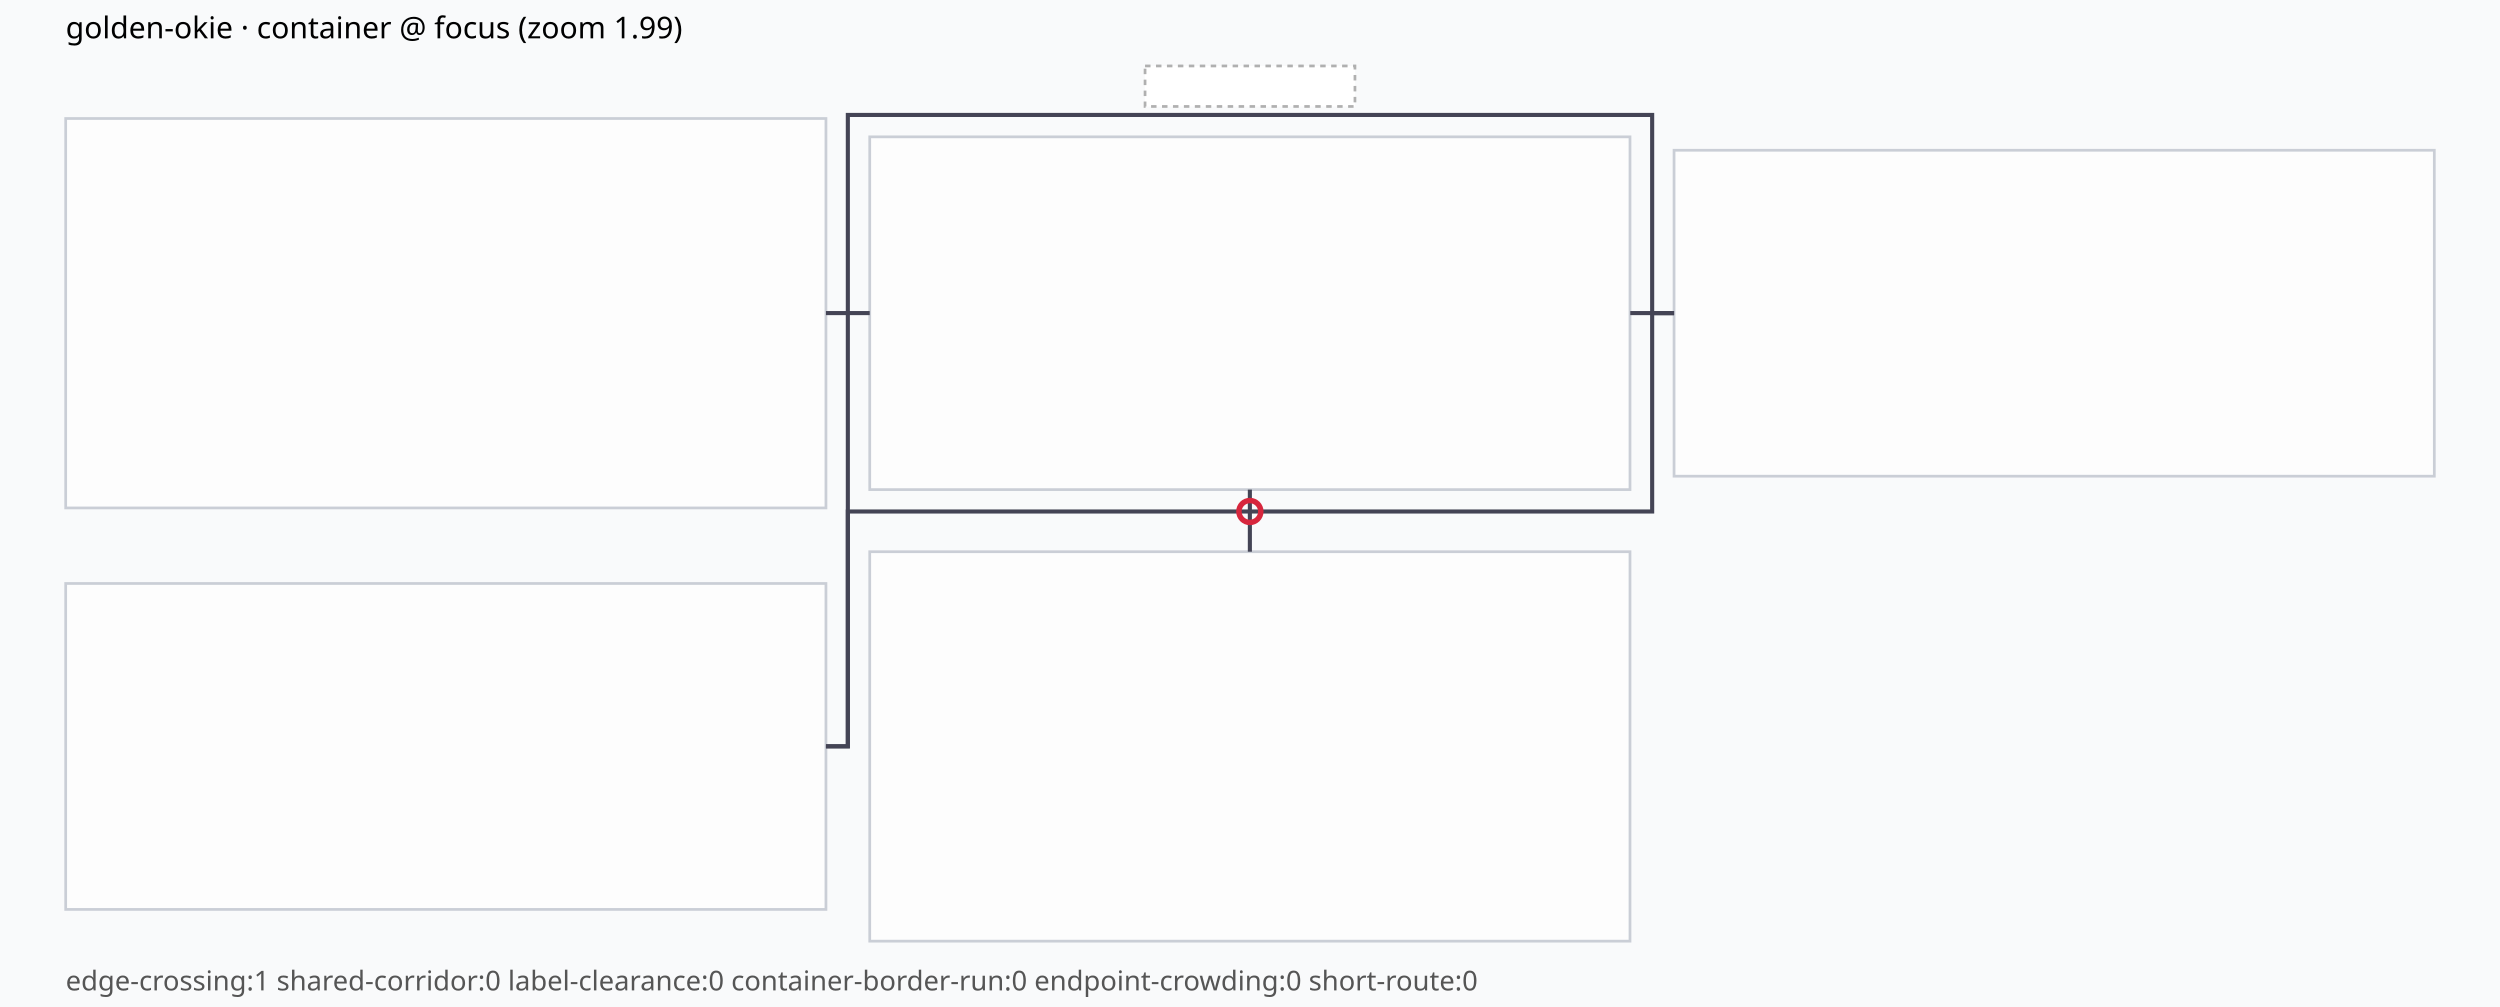
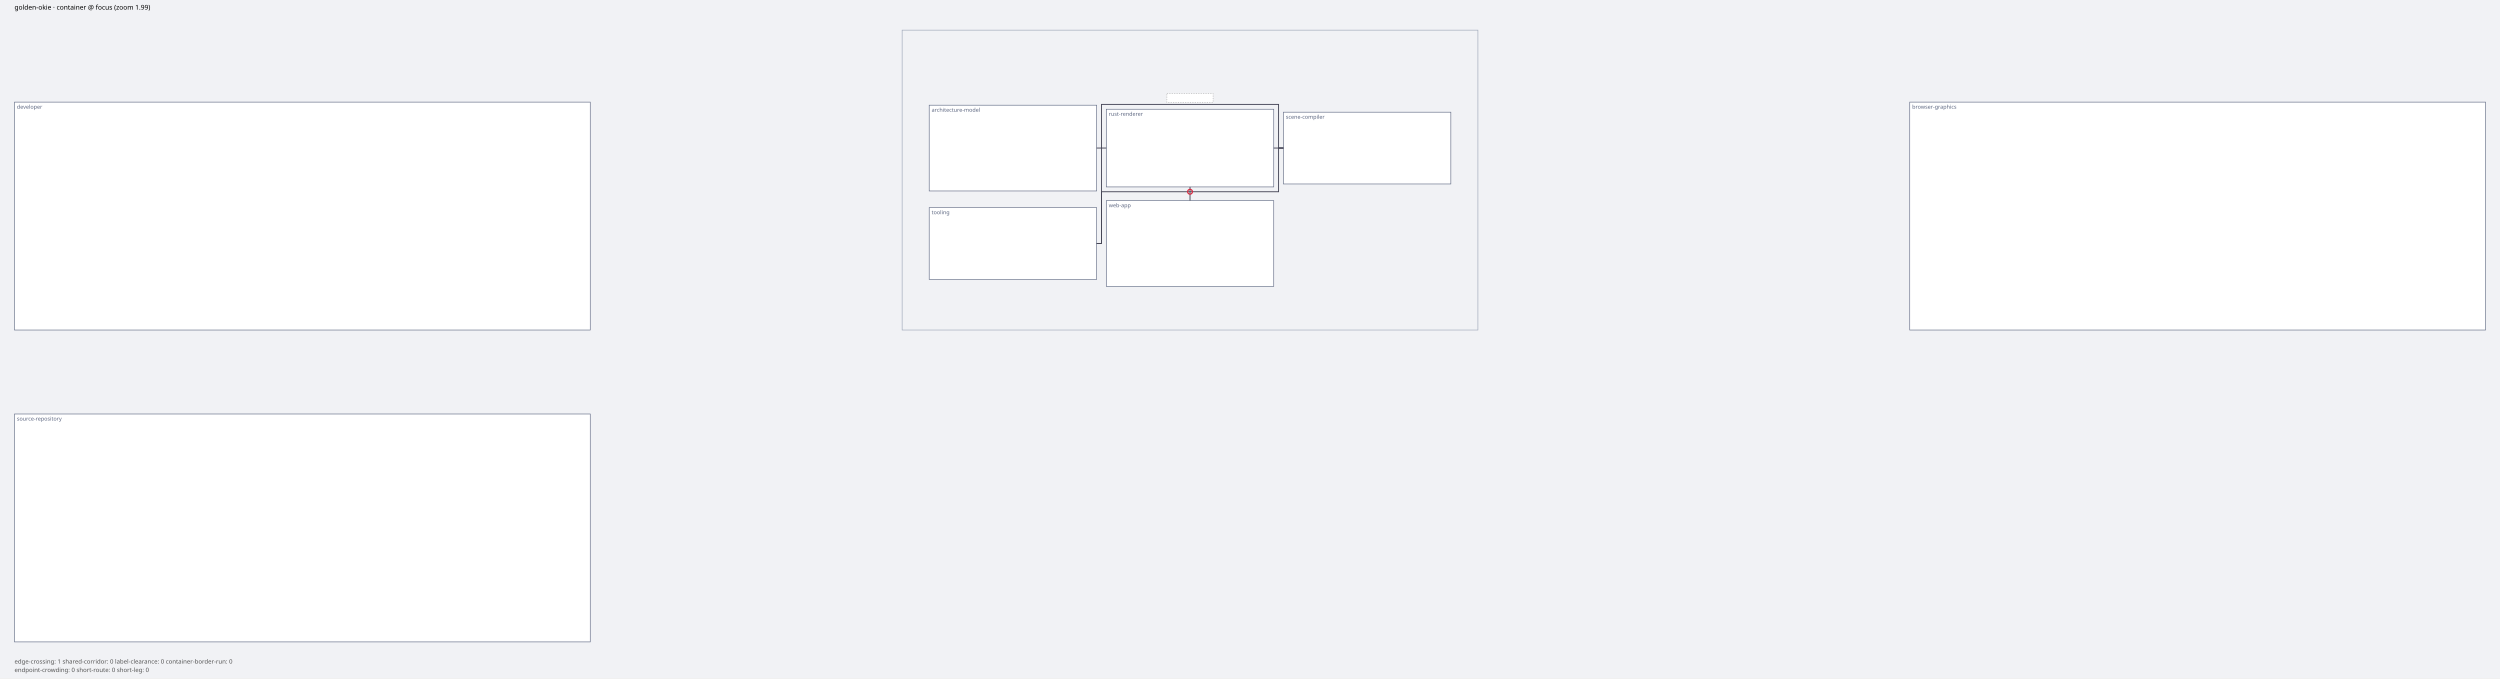
- <svg xmlns="http://www.w3.org/2000/svg" width="913.5" height="367.9" viewBox="0 0 913.5 367.9" font-family="sans-serif" font-size="11">
+ <svg xmlns="http://www.w3.org/2000/svg" width="4147.4" height="1124.9" viewBox="0 0 4147.4 1124.9" font-family="sans-serif" font-size="11">
  <rect width="100%" height="100%" fill="#f1f2f5" />
-   <rect x="-1493.5" y="38.2" width="955.2" height="378.1" fill="#fff" fill-opacity="0.6" stroke="#7a8599" stroke-width="1" />
-   <rect x="24" y="43.3" width="277.8" height="142.3" fill="#fff" fill-opacity="0.6" stroke="#7a8599" stroke-width="1" />
-   <rect x="317.8" y="50" width="277.8" height="128.9" fill="#fff" fill-opacity="0.6" stroke="#7a8599" stroke-width="1" />
-   <rect x="611.7" y="54.9" width="277.8" height="119.1" fill="#fff" fill-opacity="0.6" stroke="#7a8599" stroke-width="1" />
-   <rect x="24" y="213.2" width="277.8" height="119.1" fill="#fff" fill-opacity="0.6" stroke="#7a8599" stroke-width="1" />
-   <rect x="317.8" y="201.6" width="277.8" height="142.3" fill="#fff" fill-opacity="0.6" stroke="#7a8599" stroke-width="1" />
-   <rect x="1650.7" y="38.2" width="955.2" height="378.1" fill="#fff" fill-opacity="0.6" stroke="#7a8599" stroke-width="1" />
-   <rect x="-1493.5" y="555.6" width="955.2" height="378.1" fill="#fff" fill-opacity="0.6" stroke="#7a8599" stroke-width="1" />
-   <rect x="-20.9" y="-81.2" width="955.2" height="497.5" fill="#fff" fill-opacity="0.6" stroke="#7a8599" stroke-width="1" />
-   <rect x="418.4" y="24.1" width="76.7" height="14.8" fill="#fff" stroke="#b0b0b0" stroke-dasharray="2 2" />
-   <polyline points="301.8,114.4 309.8,114.4 309.8,42 603.7,42 603.7,114.4 611.7,114.4" fill="none" stroke="#445" stroke-width="1.5" />
-   <polyline points="611.7,114.4 595.7,114.4" fill="none" stroke="#445" stroke-width="1.5" />
-   <polyline points="301.8,272.7 309.8,272.7 309.8,114.4 317.8,114.4" fill="none" stroke="#445" stroke-width="1.5" />
-   <polyline points="301.8,272.7 309.8,272.7 309.8,186.9 603.7,186.9 603.7,114.4 611.7,114.4" fill="none" stroke="#445" stroke-width="1.5" />
-   <polyline points="456.7,201.6 456.7,178.9" fill="none" stroke="#445" stroke-width="1.5" />
-   <circle cx="456.7" cy="186.9" r="4" fill="none" stroke="#d7263d" stroke-width="2" />
-   <text x="24" y="14">golden-okie · container @ focus (zoom 1.99)</text>
-   <text x="24" y="361.9" font-size="10" fill="#555">edge-crossing:1  shared-corridor:0  label-clearance:0  container-border-run:0  endpoint-crowding:0  short-route:0</text>
+   <rect x="24" y="169.4" width="955.2" height="378.1" fill="#fff" stroke="#5c6680" stroke-width="1" />
+   <text x="28" y="180.4" font-size="9" fill="#5c6680">developer</text>
+   <rect x="3168.2" y="169.4" width="955.2" height="378.1" fill="#fff" stroke="#5c6680" stroke-width="1" />
+   <text x="3172.2" y="180.4" font-size="9" fill="#5c6680">browser-graphics</text>
+   <rect x="24" y="686.8" width="955.2" height="378.1" fill="#fff" stroke="#5c6680" stroke-width="1" />
+   <text x="28" y="697.8" font-size="9" fill="#5c6680">source-repository</text>
+   <rect x="1496.6" y="50" width="955.2" height="497.5" fill="none" stroke="#9aa3b5" stroke-width="1" />
+   <rect x="1541.5" y="174.5" width="277.8" height="142.3" fill="#fff" stroke="#5c6680" stroke-width="1" />
+   <text x="1545.5" y="185.5" font-size="9" fill="#5c6680">architecture-model</text>
+   <rect x="1835.3" y="181.2" width="277.8" height="128.9" fill="#fff" stroke="#5c6680" stroke-width="1" />
+   <text x="1839.3" y="192.2" font-size="9" fill="#5c6680">rust-renderer</text>
+   <rect x="2129.1" y="186.1" width="277.8" height="119.1" fill="#fff" stroke="#5c6680" stroke-width="1" />
+   <text x="2133.1" y="197.1" font-size="9" fill="#5c6680">scene-compiler</text>
+   <rect x="1541.5" y="344.4" width="277.8" height="119.1" fill="#fff" stroke="#5c6680" stroke-width="1" />
+   <text x="1545.5" y="355.4" font-size="9" fill="#5c6680">tooling</text>
+   <rect x="1835.3" y="332.8" width="277.8" height="142.3" fill="#fff" stroke="#5c6680" stroke-width="1" />
+   <text x="1839.3" y="343.8" font-size="9" fill="#5c6680">web-app</text>
+   <rect x="1935.8" y="155.2" width="76.7" height="14.8" fill="#fff" stroke="#b0b0b0" stroke-dasharray="2 2" />
+   <polyline points="1819.3,245.6 1827.3,245.6 1827.3,173.2 2121.1,173.2 2121.1,245.6 2129.1,245.6" fill="none" stroke="#445" stroke-width="1.5" />
+   <polyline points="2129.1,245.6 2113.1,245.6" fill="none" stroke="#445" stroke-width="1.5" />
+   <polyline points="1819.3,403.9 1827.3,403.9 1827.3,245.6 1835.3,245.6" fill="none" stroke="#445" stroke-width="1.5" />
+   <polyline points="1819.3,403.9 1827.3,403.9 1827.3,318.1 2121.1,318.1 2121.1,245.6 2129.1,245.6" fill="none" stroke="#445" stroke-width="1.5" />
+   <polyline points="1974.2,332.8 1974.2,310.1" fill="none" stroke="#445" stroke-width="1.5" />
+   <circle cx="1974.2" cy="318.1" r="4" fill="none" stroke="#d7263d" stroke-width="2" />
+   <rect width="100%" height="22" fill="#f1f2f5" />
+   <text x="24" y="16">golden-okie · container @ focus (zoom 1.99)</text>
+   <text x="24" y="1100.9" font-size="10" fill="#555">edge-crossing: 1   shared-corridor: 0   label-clearance: 0   container-border-run: 0</text>
+   <text x="24" y="1114.9" font-size="10" fill="#555">endpoint-crowding: 0   short-route: 0   short-leg: 0</text>
</svg>
